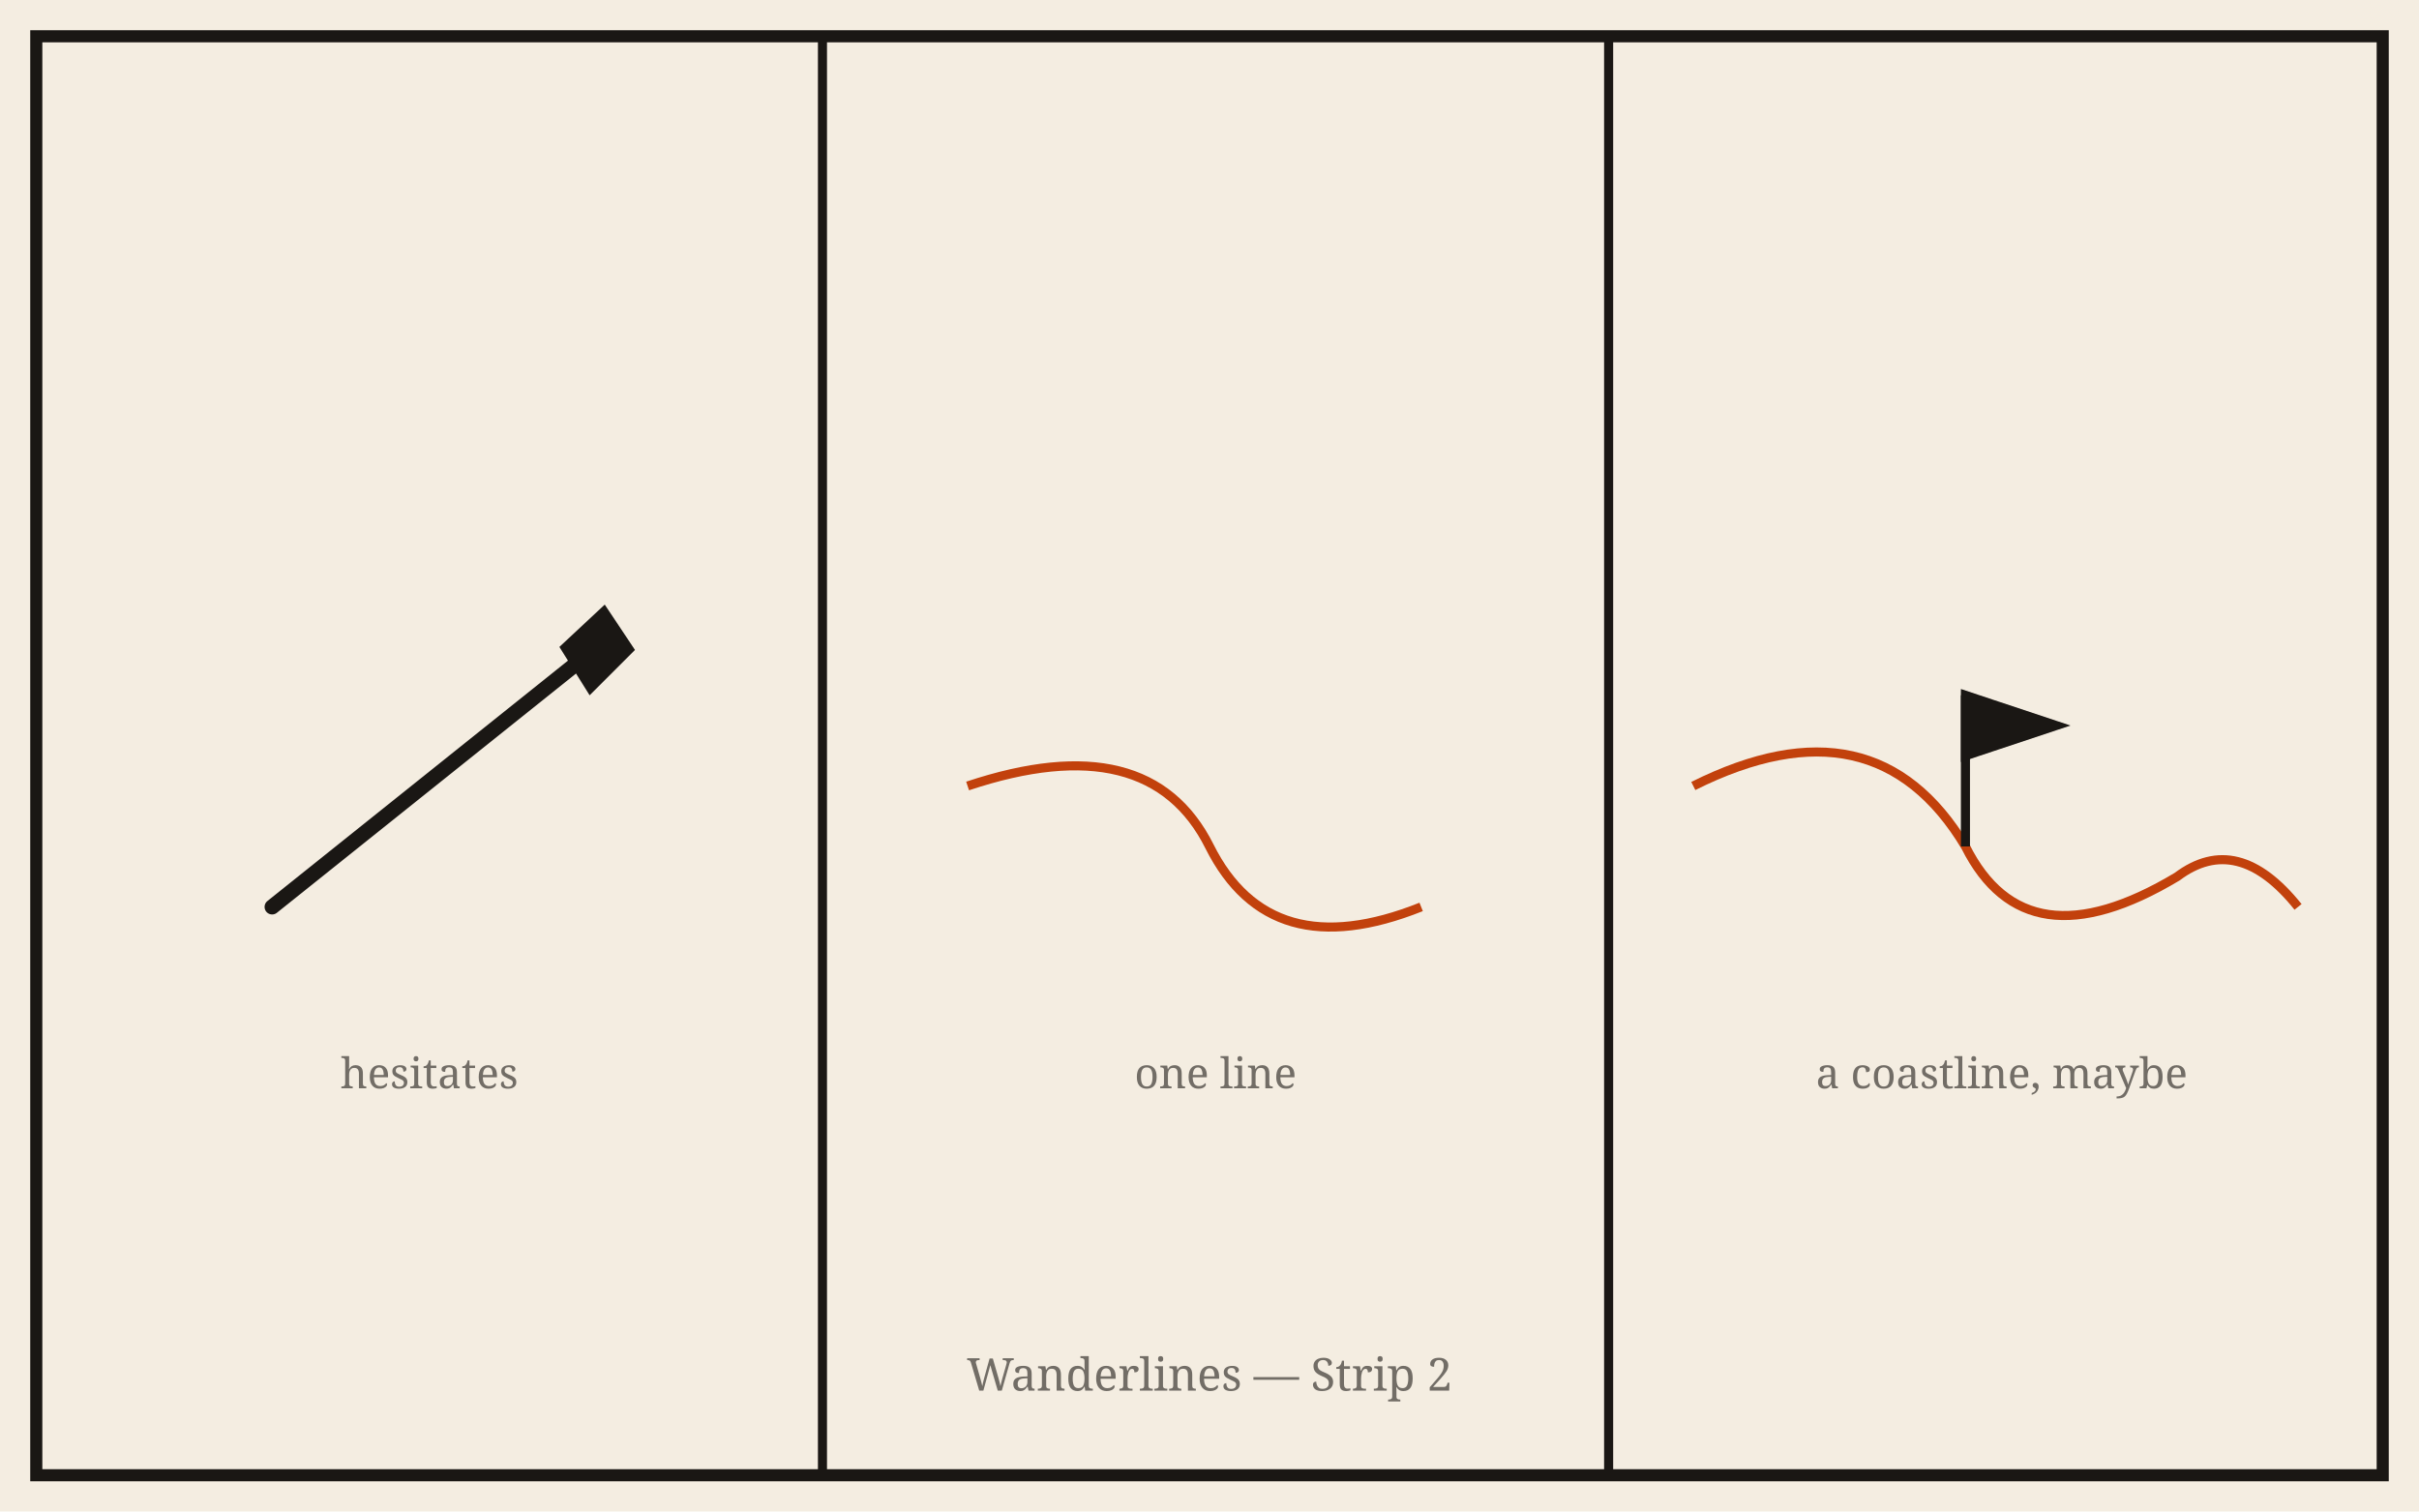
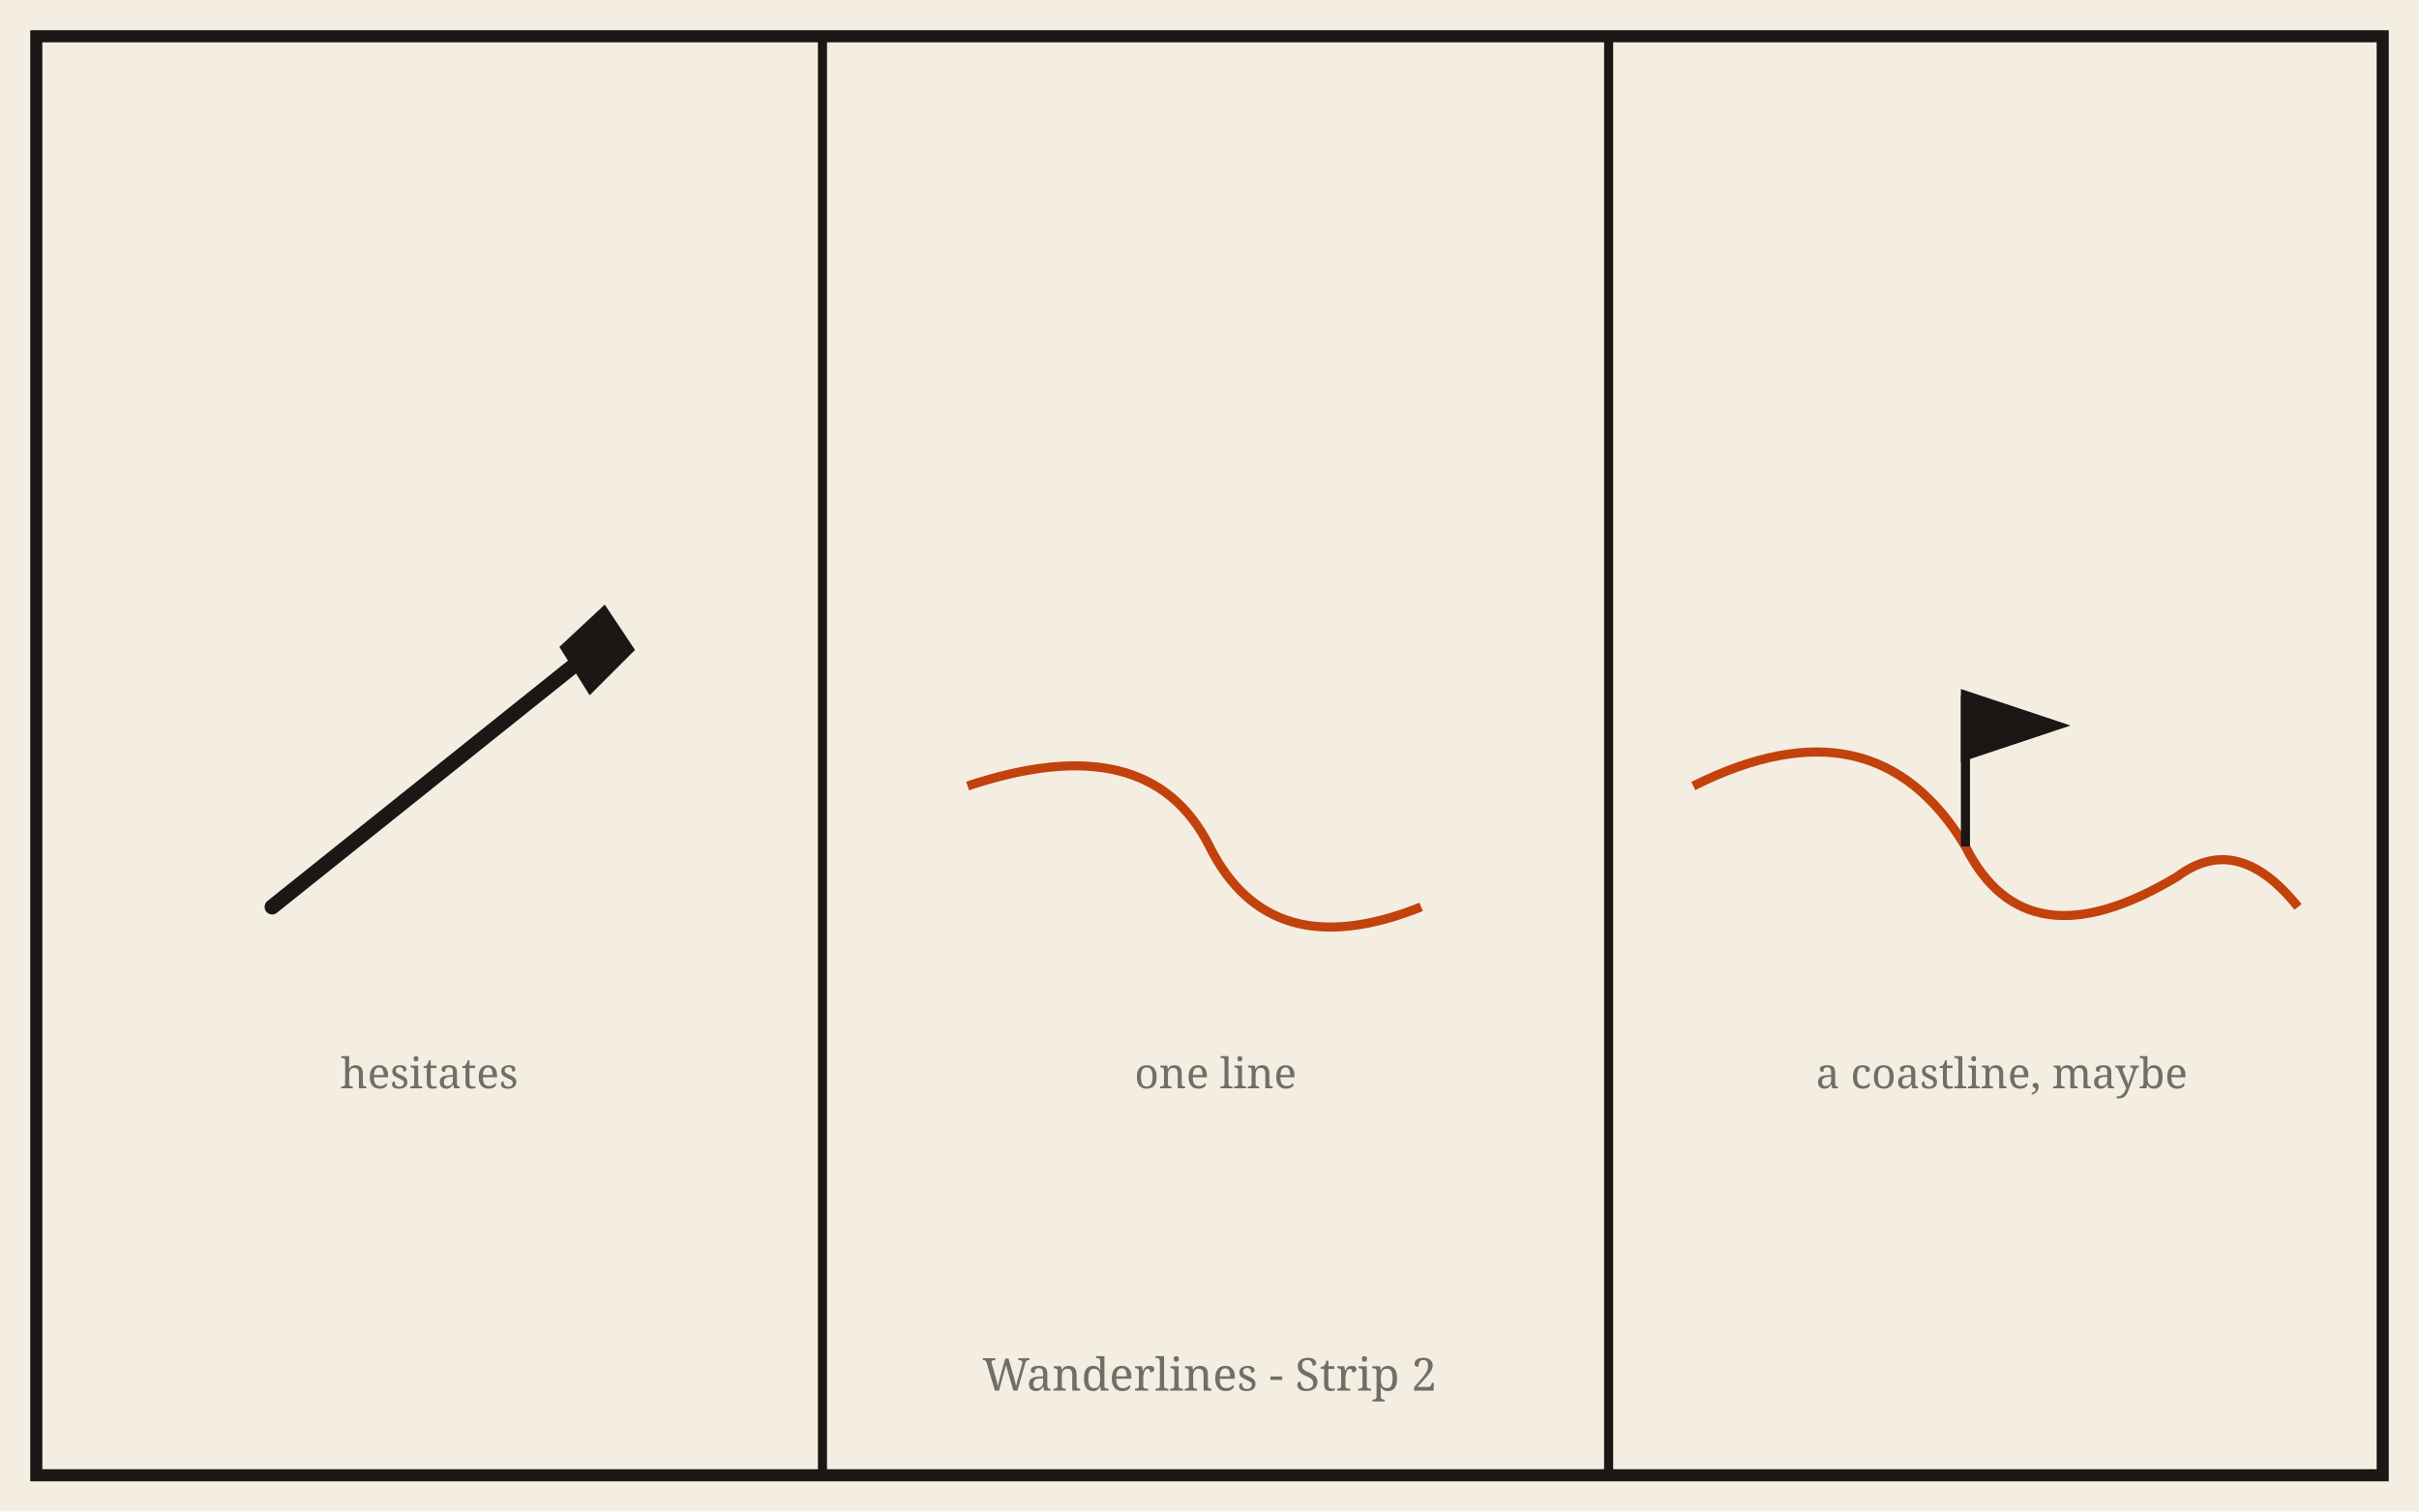
<svg xmlns="http://www.w3.org/2000/svg" viewBox="0 0 800 500" font-family="Georgia, serif">
  <rect x="0" y="0" width="800" height="500" fill="#f4ede1" />
  <rect x="12" y="12" width="776" height="476" fill="none" stroke="#1a1714" stroke-width="4" />
  <line x1="272" y1="12" x2="272" y2="488" stroke="#1a1714" stroke-width="3" />
  <line x1="532" y1="12" x2="532" y2="488" stroke="#1a1714" stroke-width="3" />
  <g stroke="#1a1714" stroke-width="5" fill="none" stroke-linecap="round" stroke-linejoin="round">
    <path d="M 90 300 L 190 220" />
    <path d="M 185 214 L 200 200 L 210 215 L 195 230 Z" fill="#1a1714" stroke="none" />
  </g>
  <text x="142" y="360" text-anchor="middle" font-size="14" fill="#1a1714" opacity="0.6">hesitates</text>
  <g stroke="#c2410c" stroke-width="3" fill="none">
    <path d="M 320 260 Q 380 240 400 280 Q 420 320 470 300" />
  </g>
  <text x="402" y="360" text-anchor="middle" font-size="14" fill="#1a1714" opacity="0.6">one line</text>
  <g stroke="#c2410c" stroke-width="3" fill="none">
    <path d="M 560 260 Q 620 230 650 280 Q 670 320 720 290 Q 740 275 760 300" />
  </g>
  <g stroke="#1a1714" stroke-width="3" fill="none">
    <line x1="650" y1="280" x2="650" y2="230" />
    <path d="M 650 230 L 680 240 L 650 250 Z" fill="#1a1714" />
  </g>
  <text x="662" y="360" text-anchor="middle" font-size="14" fill="#1a1714" opacity="0.6">a coastline, maybe</text>
-   <text x="400" y="460" text-anchor="middle" font-size="15" fill="#1a1714" opacity="0.6">Wanderlines — Strip 2</text>
+   <text x="400" y="460" text-anchor="middle" font-size="15" fill="#1a1714" opacity="0.6">Wanderlines - Strip 2</text>
</svg>
